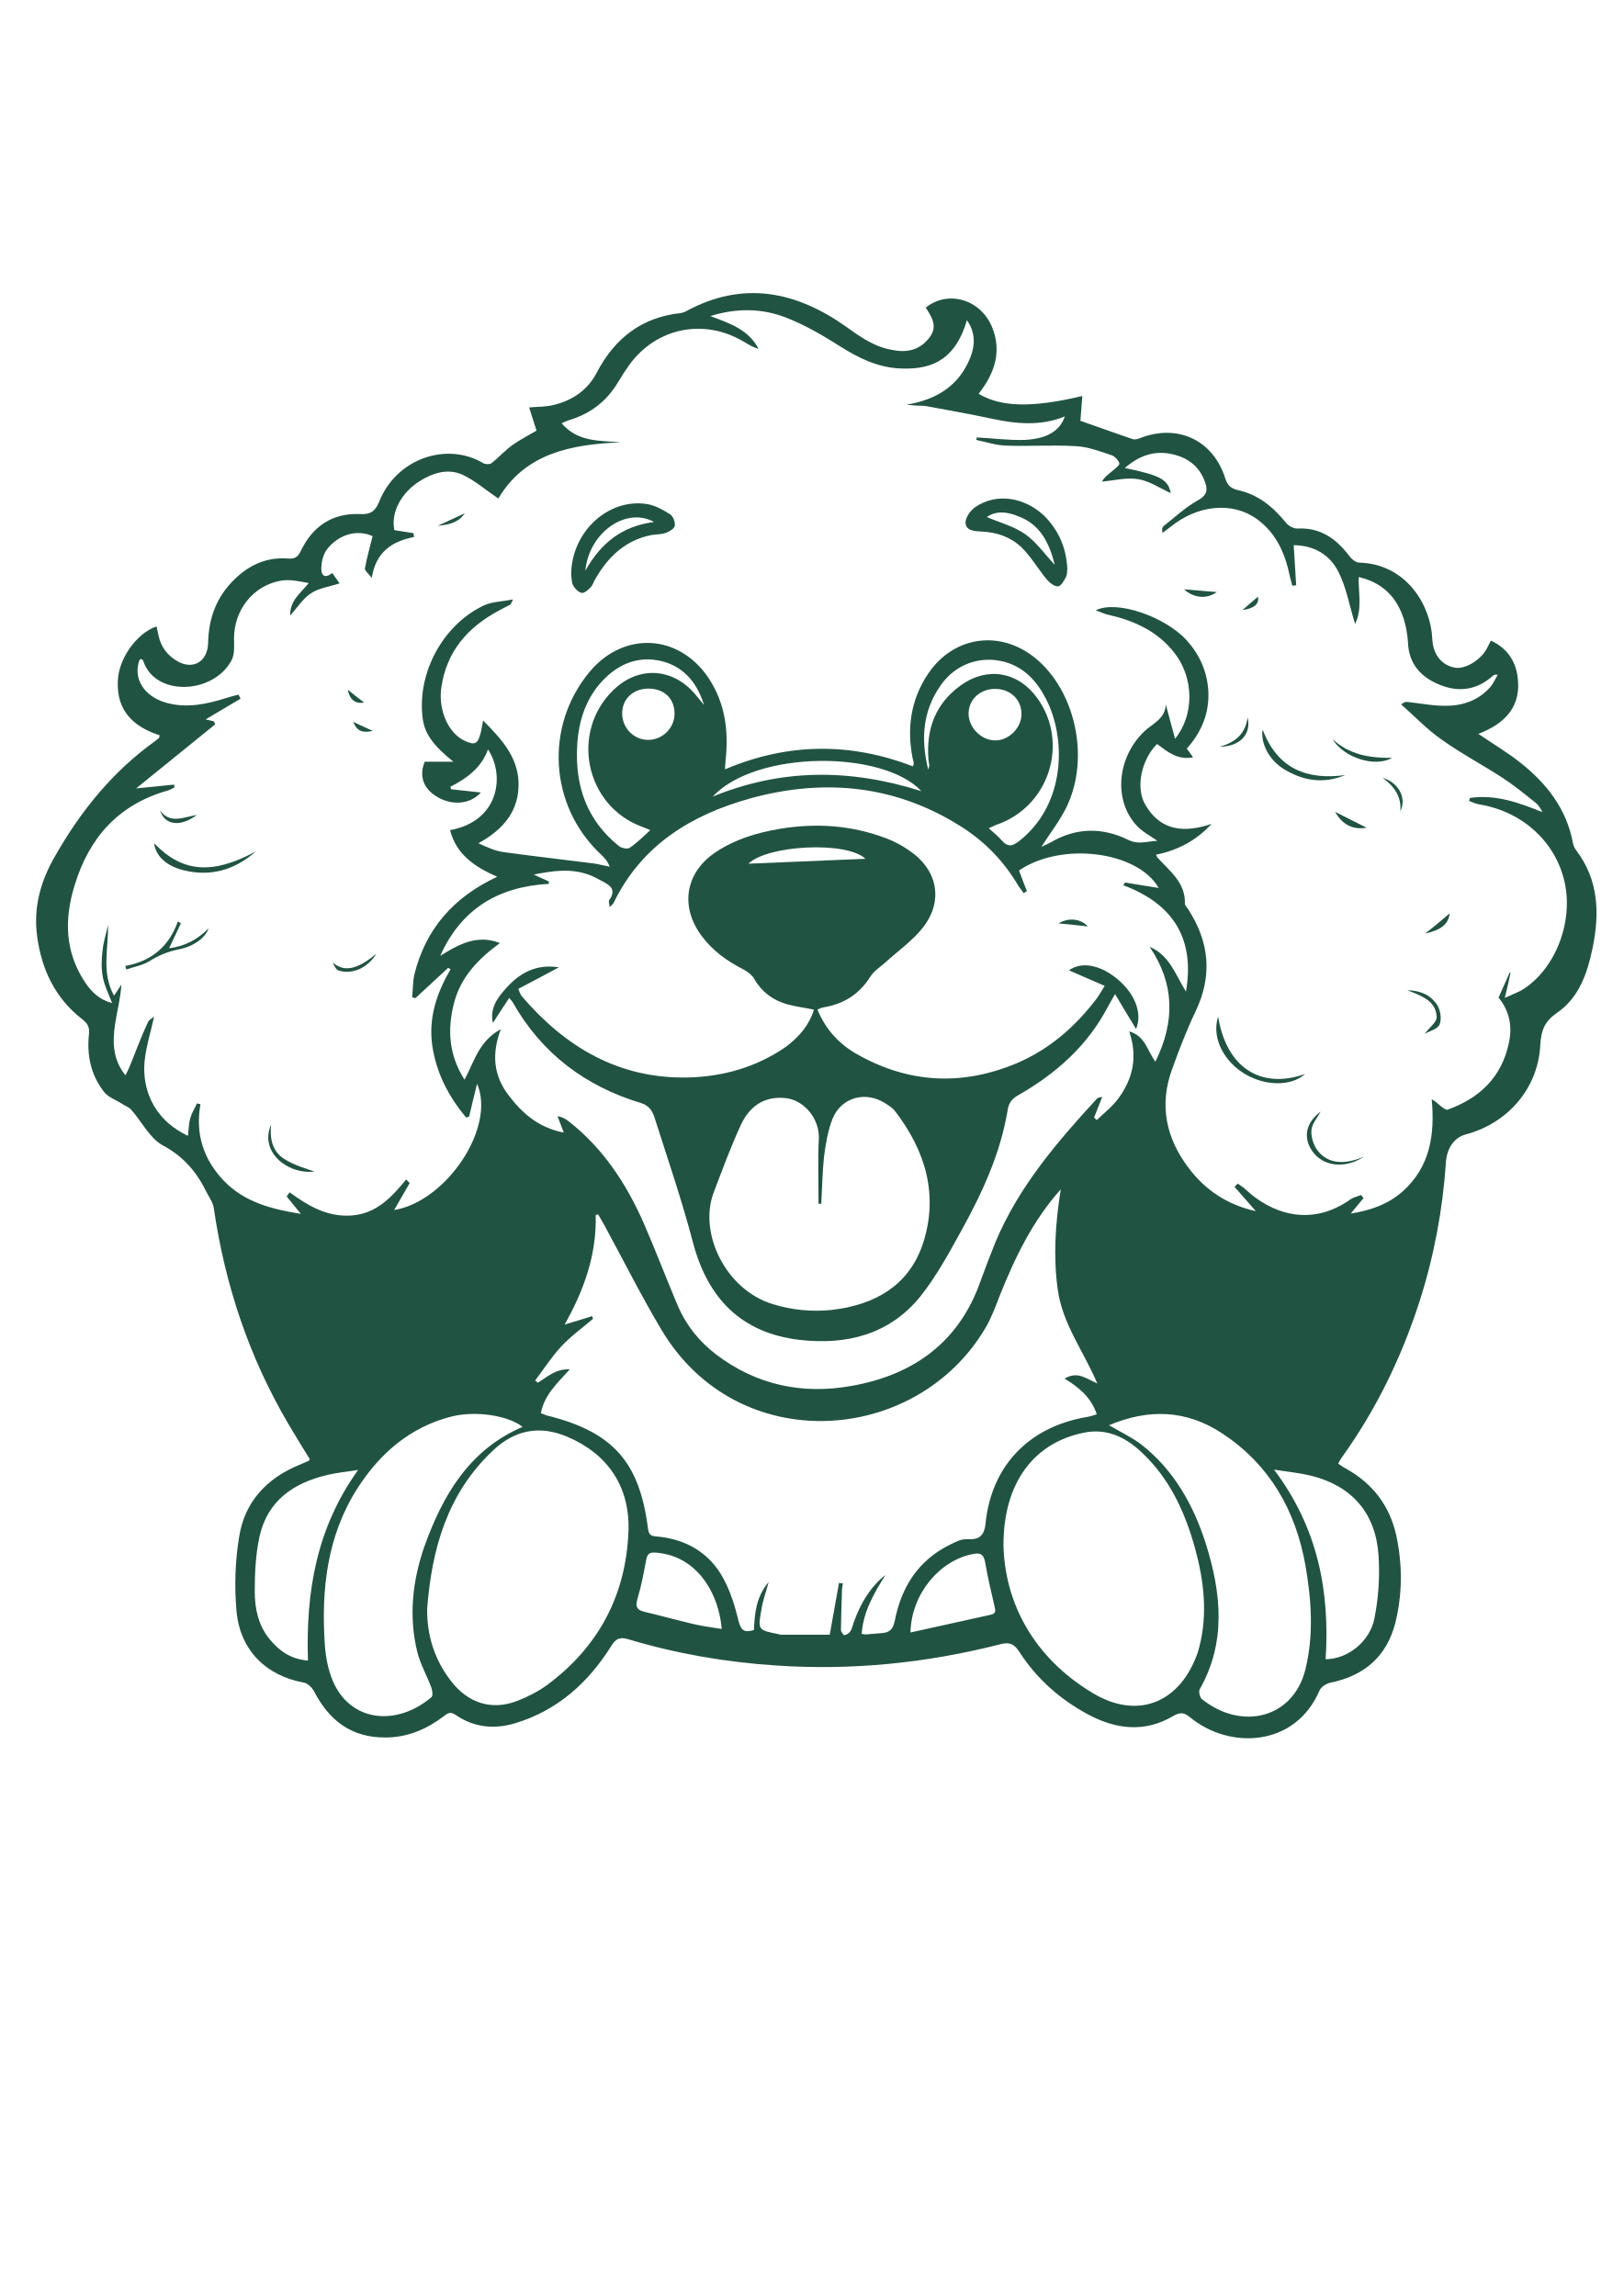
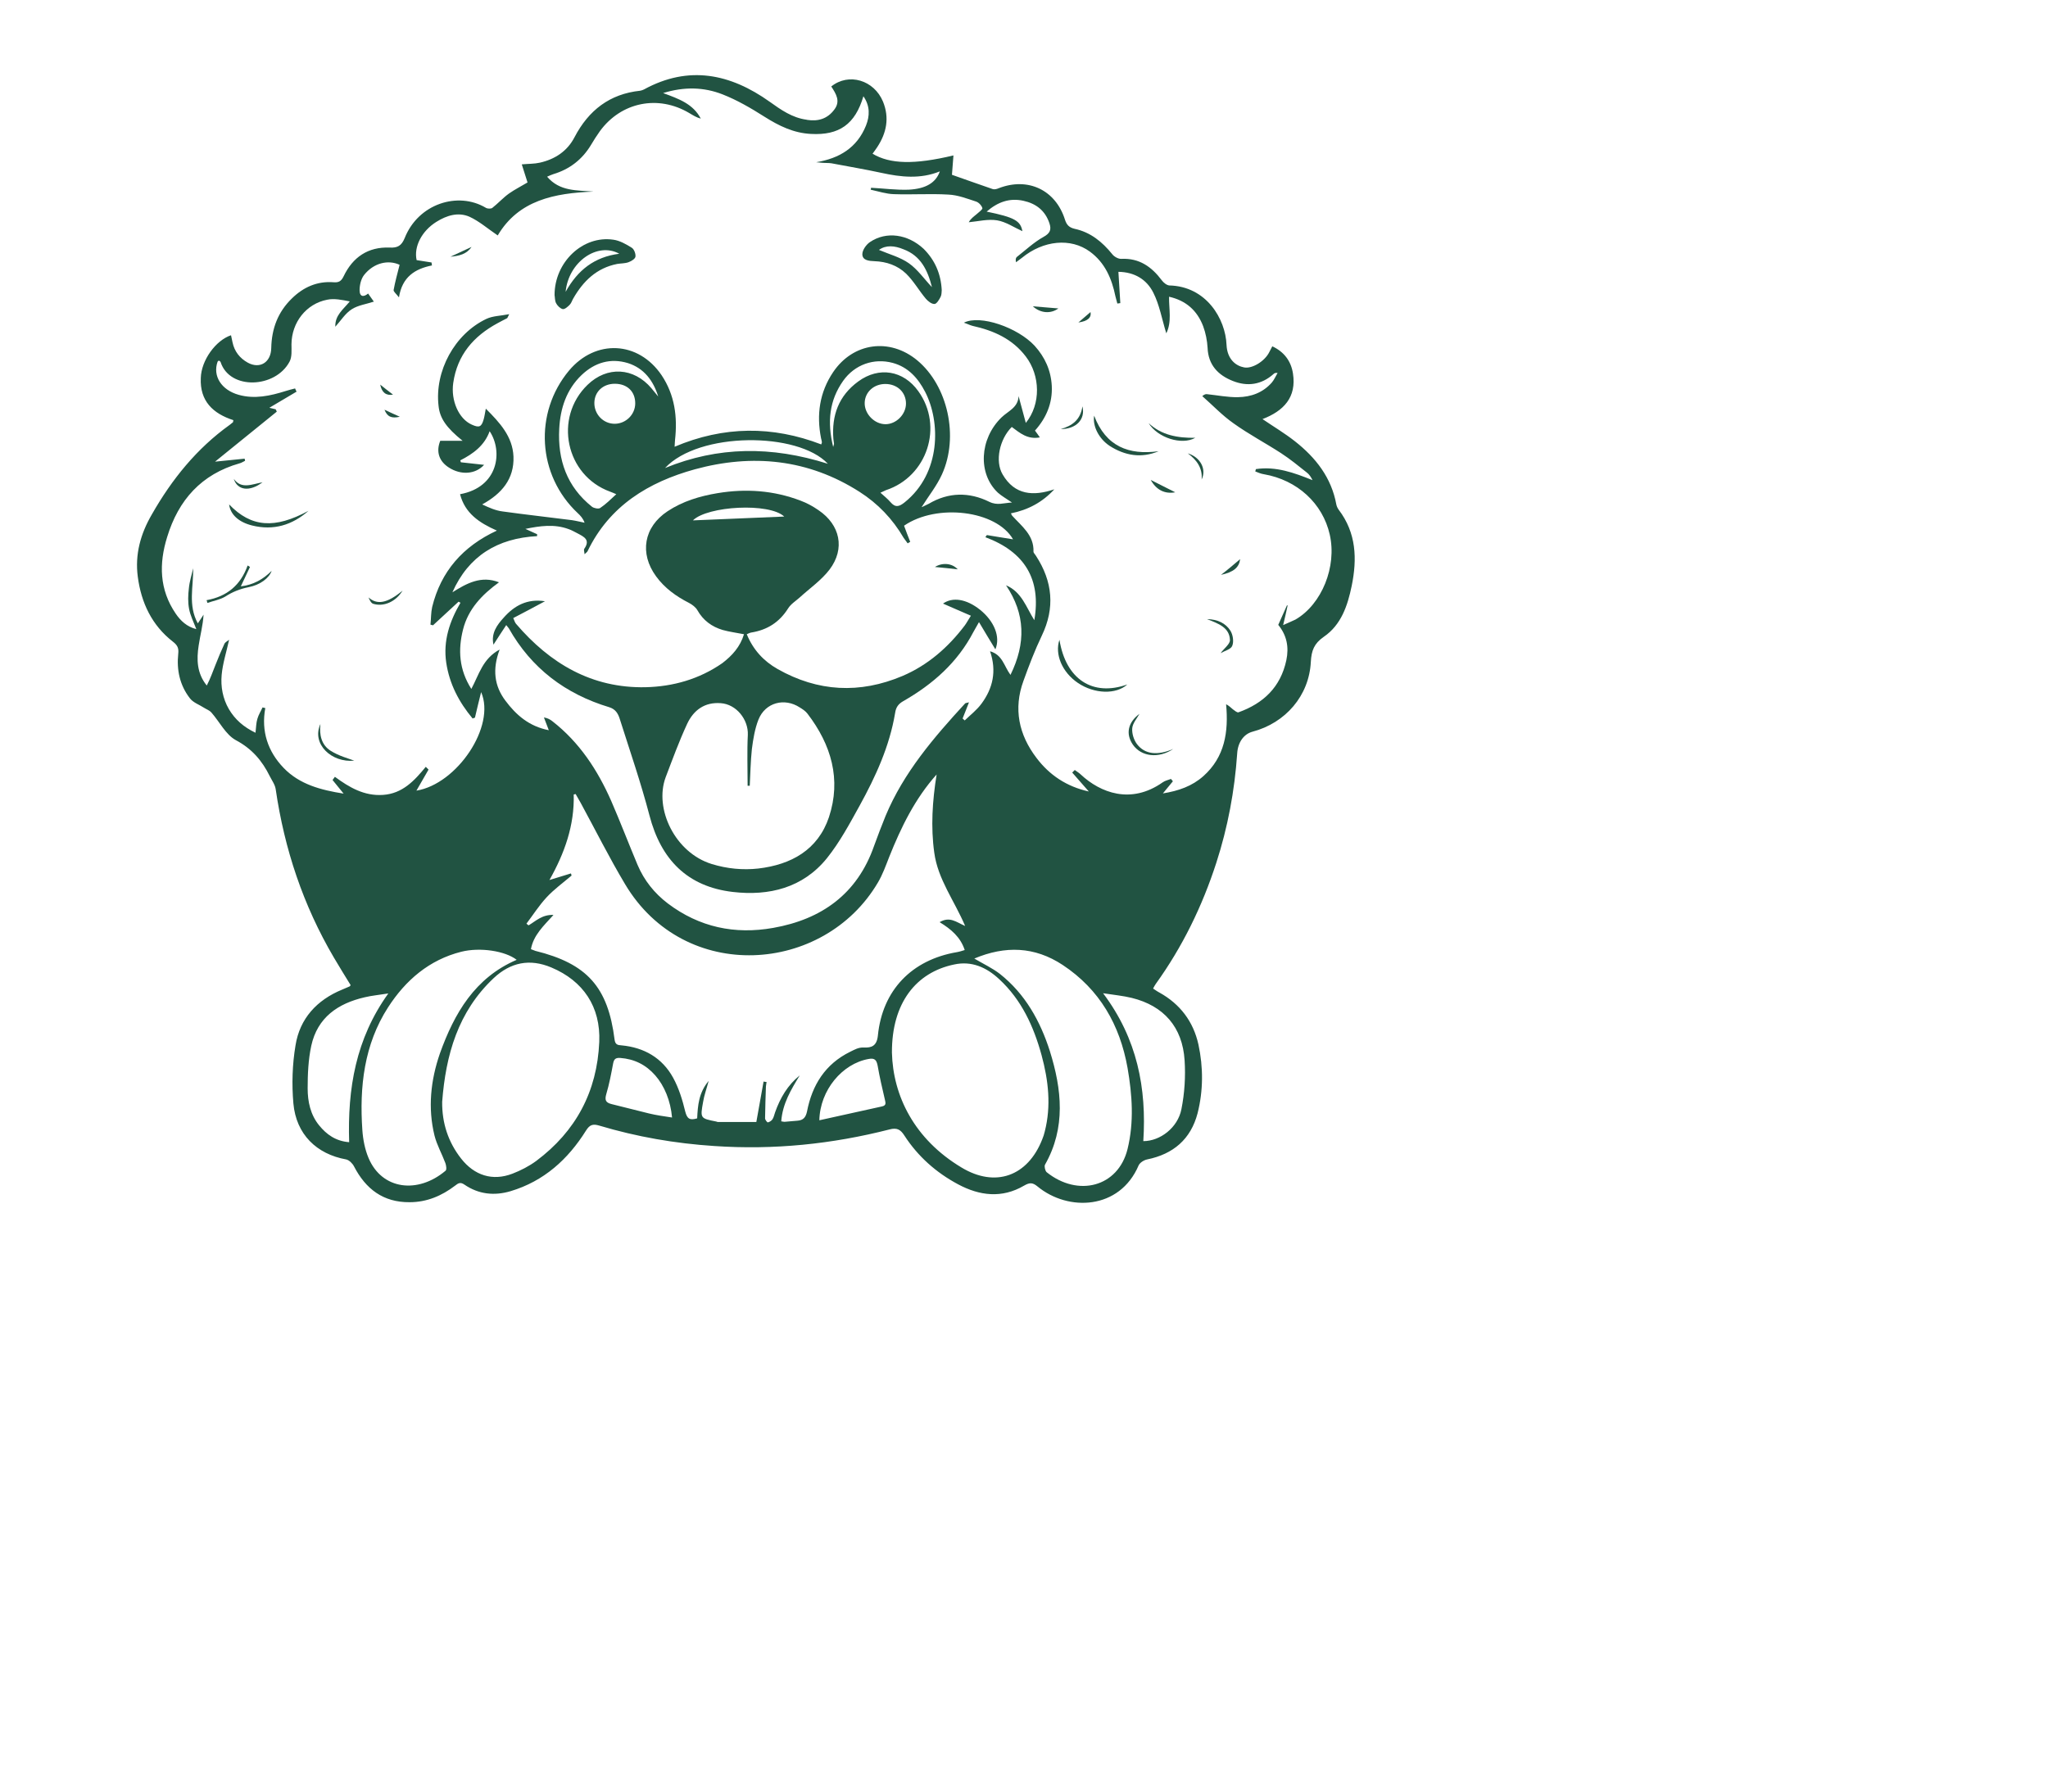
- <svg xmlns="http://www.w3.org/2000/svg" version="1.1" id="Layer_1" x="0px" y="0px" viewBox="0 0 595.3 841.9" style="enable-background:new 0 0 595.3 841.9; fill: #215342;" xml:space="preserve">
+ <svg xmlns="http://www.w3.org/2000/svg" version="1.1" id="Layer_1" x="0px" y="0px" viewBox="0 0 595.3 841.9" style="enable-background:new 0 0 595.3 841.9; fill: #215342;" xml:space="preserve" height="350" width="400" transform="translate(-55, -30)">
  <g>
    <path d="M57.4,229.7c0.2,1.1,0.5,2.2,0.7,3.3c0.9,4.3,3.4,7.5,7.2,9.6c5.7,3.1,10.9-0.2,11-6.9c0.2-9.1,3.1-16.9,9.7-23.3   c5.4-5.3,11.9-8.2,19.6-7.6c2.4,0.2,3.6-0.5,4.7-2.8c4.3-9,11.5-13.9,21.6-13.5c3.7,0.2,5.6-0.8,7.1-4.5c6.4-16.1,25-22,38.1-14.2   c0.8,0.5,2.4,0.5,3,0.1c2.7-2.1,5.1-4.8,7.9-6.8c2.7-1.9,5.7-3.4,8.7-5.2c-0.9-2.8-1.8-5.6-2.7-8.5c3.2-0.3,5.9-0.2,8.5-0.8   c7.1-1.6,12.9-5.4,16.3-12c6.6-12.6,16.5-20.3,30.8-21.8c0.6-0.1,1.2-0.3,1.8-0.6c21-11.5,40.6-7.4,59.1,5.8   c5.3,3.8,10.6,7.5,17.2,8.4c0.1,0,0.3,0.1,0.4,0.1c5.1,0.8,9.5-0.5,12.7-4.8c3.1-4,0.8-7.5-1.4-10.9c8.2-6.6,20.1-3,24.3,7.1   c3.1,7.6,1.7,14.7-2.7,21.4c-0.7,1.1-1.5,2.1-2.2,3.1c8.2,4.9,19.6,5.2,38,0.8c-0.3,3.6-0.5,6.9-0.7,9.1c6.6,2.3,12.9,4.6,19.1,6.7   c0.8,0.3,2,0,2.9-0.4c13.7-5.3,26.7,0.8,31.1,14.8c0.8,2.5,2,3.7,4.6,4.3c7.4,1.6,12.9,6.1,17.6,11.9c0.9,1.2,2.9,2.3,4.3,2.2   c8.4-0.4,14.2,3.7,19,10.1c0.8,1.1,2.3,2.3,3.5,2.4c17.4,0.4,26.4,15.7,26.9,27.9c0.3,6.8,4.4,9.9,8.2,10.6   c3.8,0.8,9.8-2.9,11.9-7.2c0.4-0.8,0.8-1.6,1.4-2.7c5.6,2.6,8.8,7,9.7,12.7c1.8,11.3-4.4,17.7-14.3,21.5   c5.3,3.6,10.5,6.7,15.2,10.4c9.8,7.7,17.2,17.1,19.5,29.8c0.2,0.9,0.6,1.7,1.1,2.4c8.3,10.9,8.7,23.1,6.1,35.8   c-1.9,9.2-4.9,18.3-13.1,23.9c-4.6,3.2-5.8,6.5-6.1,11.8c-0.8,15.9-11.9,28.7-27.4,32.8c-4.1,1.1-6.9,5-7.2,10.3   c-1.2,17.5-4.4,34.6-9.8,51.3c-6.6,20.4-15.9,39.5-28.5,57c-0.4,0.6-0.8,1.3-1.2,2.1c1.1,0.7,2,1.4,3,1.9   c9.7,5.4,15.9,13.6,18.3,24.4c2.3,10.7,2.3,21.6-0.4,32.3c-3.2,12.2-11.4,19.2-23.7,21.7c-1.5,0.3-3.4,1.5-4,2.8   c-8.9,20.9-33.1,21.8-47.5,9.9c-2.3-1.9-3.7-1.9-6.3-0.4c-10.4,6.1-20.9,4.8-31-0.6c-10.3-5.5-18.9-13.1-25.3-23   c-1.8-2.8-3.5-3.7-6.9-2.8c-27,6.9-54.4,9.7-82.3,7.8c-18.4-1.2-36.4-4.3-54.1-9.6c-3-0.9-4.5-0.4-6.2,2.3   c-8.5,13.6-19.8,23.8-35.4,28.5c-7.7,2.3-15.1,1.5-21.8-3.1c-1.9-1.3-2.9-0.6-4.3,0.5c-6.3,4.8-13.3,7.8-21.4,7.8   c-12.4,0.1-20.6-6.2-26.1-16.8c-0.7-1.4-2.3-3-3.7-3.3c-13.9-2.5-23.5-11.8-24.8-26.3c-0.8-9-0.5-18.4,1-27.3   c2-12.6,10-21.3,21.9-26.2c1.2-0.5,2.4-1,3.5-1.5c0.1,0,0.2-0.2,0.5-0.6c-2.6-4.2-5.3-8.6-7.9-13c-14.4-24.5-23.2-50.9-27.3-79   c-0.3-2.2-1.8-4.2-2.8-6.2C72,429.6,67.2,424,59.7,420c-4.8-2.6-7.7-8.7-11.6-13.1c-0.8-0.9-2.2-1.4-3.3-2.1   c-2.3-1.5-5.3-2.5-6.8-4.6c-4.7-6.1-6.2-13.3-5.4-20.8c0.3-2.6-0.3-4-2.5-5.7c-9.9-7.7-14.9-18.3-16.5-30.5   c-1.4-10.5,1.3-20.2,6.6-29.3c9.4-16.5,21.1-31,36.6-42.1c0.5-0.4,1-0.8,1.5-1.2c0.1-0.1,0.1-0.5,0.2-1c-9.6-3.1-15.8-9-15.3-19.8   C43.4,241.5,50.2,232.1,57.4,229.7z M172,409.4c-0.4,0.1-0.8,0.3-1.1,0.4c-6.4-7.7-10.9-16.2-12.4-26.3   c-1.5-10.2,1.6-19.4,6.7-28.1c-0.3-0.2-0.6-0.3-0.9-0.5c-4,3.7-8,7.4-12,11.1c-0.4-0.1-0.8-0.2-1.2-0.3c0.3-2.8,0.2-5.6,0.8-8.3   c4.1-16.7,14.4-28.5,30.4-35.9c-8.4-3.7-15-8.2-17.3-17.1c18.1-3.3,20.2-20.2,13.9-29.6c-2.4,6.7-7.7,10.6-13.8,13.7   c0.1,0.3,0.2,0.6,0.3,0.9c3.6,0.4,7.1,0.8,10.9,1.2c-4.1,4.5-10.9,4.9-16.5,1.3c-4.6-2.9-6.2-7.4-4.1-12.6c3.1,0,6.3,0,10.5,0   c-7.7-6.2-10.7-10.6-11.3-16.4c-1.9-16.3,7.5-33.8,22.5-40.9c3-1.4,6.6-1.4,10.7-2.2c-0.8,1.5-0.8,1.8-1,1.9   c-1.5,0.8-3,1.5-4.4,2.3c-11.3,6.1-19,14.9-20.9,28.1c-1.2,8.3,2.6,16.9,8.7,19.6c3.5,1.6,4.6,1.1,5.6-2.5c0.4-1.4,0.6-2.9,1-5   c6.6,6.6,12.6,13.1,13,22.5c0.4,10.6-5.6,17.5-14.7,22.5c3.2,1.5,6.3,2.9,9.6,3.3c10.8,1.5,21.7,2.7,32.6,4.1   c2,0.3,3.9,0.8,5.9,1.2c-0.7-2-1.9-3.3-3.2-4.5c-19-17.8-20.7-47.1-4.1-67c12.5-14.9,32.6-13.9,43.5,2.2c6.2,9.3,7.5,19.6,6.3,30.4   c-0.1,0.9-0.1,1.9-0.2,3.2c23.1-9.8,46-9.9,68.9-1.1c0.1-0.5,0.3-0.7,0.3-1c-0.1-0.6-0.2-1.3-0.4-1.9c-2.2-11.1-0.7-21.6,5.7-31.1   c9.4-13.9,26.6-16.2,39.5-5.5c14.3,11.9,19.7,35.8,11.6,53.6c-2.5,5.5-6.4,10.3-9.5,15.3c-0.3,0,0,0.1,0.2,0c1.1-0.5,2.1-1,3.1-1.5   c9.3-5.5,19-5.6,28.5-0.9c3.7,1.8,6.7,0.5,10.6,0.3c-2.6-1.8-4.8-3-6.6-4.6c-9.5-8.9-8.7-25.3,1.7-35.4c3.1-3,7.8-4.6,8-10   c1.1,4,2.1,7.9,3.4,12.6c7.2-8.9,6.8-22.3,0-31.2c-6.3-8.3-15.1-12.2-25-14.4c-1.2-0.3-2.3-0.9-4.1-1.5c7.7-3.9,25.3,2.3,33.2,10.8   c4.9,5.4,7.7,11.6,8.1,18.9c0.4,8.1-2.6,15.1-7.9,21c0.8,1.1,1.5,2,2.3,3.2c-5.8,1.1-9.4-2.1-13.2-4.9c-5.7,5.7-8,16-4.3,22.3   c5.7,9.8,14.5,10.3,24.3,7c-5.6,6.1-12.4,9.7-20.4,11.3c0.3,0.6,0.4,0.8,0.5,1c4.5,5,10.4,9.2,10.1,17c0,0.6,0.8,1.3,1.2,2   c7.8,12,9,24.4,2.7,37.5c-3.3,6.9-6,14-8.6,21.2c-4.8,13.1-2.2,25.3,6.1,36.2c6.1,8.1,14.2,13.5,24.6,15.8   c-2.8-3.2-5.3-6.1-7.8-8.9c0.4-0.4,0.8-0.8,1.2-1.2c0.9,0.7,2,1.3,2.8,2.1c9.2,8.6,23.6,14.2,38.5,3.7c1.1-0.8,2.6-1.1,3.9-1.6   c0.3,0.4,0.6,0.7,0.9,1.1c-1.4,1.7-2.9,3.5-4.7,5.7c7.4-1.2,13.7-3.4,19-8.1c10.1-9,11.9-20.8,10.7-33.8c1.4,0.7,2.2,1.6,3.2,2.4   c0.8,0.6,2,1.6,2.6,1.4c11.7-4.2,19.8-11.8,22.5-24.5c1.3-6.2,0.2-11.7-3.8-16.6c1.4-3.1,2.8-6.2,4.1-9.2c0.1,0,0.2,0.1,0.3,0.1   c-0.6,2.8-1.2,5.5-2.1,9.2c2.6-1.2,4.2-1.8,5.8-2.6c12.4-7.2,19.5-24.9,16.1-39.9c-3.3-14.7-15.3-25.7-31-28.4   c-1.4-0.2-2.7-0.8-4-1.3c0.1-0.4,0.2-0.8,0.3-1.1c9.4-1.4,17.9,1.7,26.6,5.2c-0.7-1.4-1.5-2.7-2.7-3.6c-3.9-3.1-7.8-6.3-12.1-9.1   c-7.4-4.8-15.2-8.9-22.3-14c-5.3-3.7-9.8-8.5-14.7-12.8c1.1-0.9,1.7-1,2.3-0.9c4.8,0.5,9.7,1.5,14.5,1.4c6.1-0.1,11.7-2.1,15.9-6.9   c1.1-1.3,1.8-3,2.7-4.5c-1.2-0.1-1.6,0.2-1.9,0.5c-5.7,5.1-12.3,6-19.1,3.3c-6.9-2.7-11.6-7.5-11.9-15.6c-0.2-3.4-0.9-7-2.1-10.2   c-2.8-7.3-8-12-16-13.8c-0.1,5.9,1.4,11.7-1.3,17.2c-2.1-6.8-3.2-13.4-6.1-19.1c-3.1-6.2-8.8-9.7-16.4-9.8c0.3,5.2,0.6,10,0.9,14.7   c-0.5,0.1-0.9,0.1-1.4,0.2c-0.3-1.1-0.6-2.3-0.9-3.4c-1.7-8.3-4.9-15.8-12-21c-9-6.6-21.9-5.3-31.9,2.9c-0.9,0.7-1.9,1.4-2.8,2.1   c-0.3-1.3-0.1-2.1,0.4-2.5c4.1-3.2,8-6.9,12.5-9.4c3.1-1.7,3.8-3.4,2.8-6.4c-2-6-6.3-9.3-12.3-10.6c-6.5-1.4-12,0.6-17.2,5.1   c13.1,2.7,15.9,4.3,16.8,9.2c-3.8-1.7-7.7-4.4-11.9-5.1c-4.3-0.7-8.9,0.5-13.3,0.9c0.9-1.7,2.4-2.7,3.7-3.8c1-0.9,2.8-2.2,2.7-2.8   c-0.3-1.2-1.7-2.7-2.9-3.1c-4.3-1.4-8.6-3.1-13.1-3.3c-8.5-0.5-17,0.1-25.6-0.2c-3.6-0.1-7.2-1.3-10.9-2.1c0.1-0.3,0.2-0.6,0.2-0.9   c5.9,0.3,11.7,1.1,17.6,0.9c8.3-0.4,12.9-3.4,14.7-8.6c-9.1,3.7-18.3,2.7-27.4,0.7c-7.8-1.7-15.7-3-23.5-4.5   c-1.3-0.2-2.6-0.1-3.9-0.2c-1.1-0.1-2.2-0.2-3.3-0.3c10.9-1.8,19.2-6.8,23.4-17.2c1.8-4.5,2-9.2-1.2-13.8   c-3.9,13.2-11.4,18.4-24.6,17.7c-8.2-0.4-15.1-3.8-21.9-8.1c-6.3-4-12.8-7.8-19.7-10.5c-8.7-3.4-17.9-3.7-27.9-0.6   c7.4,2.7,14.1,5.1,17.7,12c-2-0.5-3.7-1.6-5.4-2.6c-14.6-8.7-32-5.2-42,8.5c-1.5,2.1-2.9,4.3-4.2,6.5c-4.1,6.8-10,11.4-17.7,13.7   c-0.9,0.3-1.8,0.7-2.9,1.2c6,7,13.9,6.3,21.8,7c-18.3,0.7-35.2,4-45,20.6c-4.6-3.1-8.7-6.7-13.3-8.8c-5.3-2.3-10.7-0.6-15.5,2.4   c-6.9,4.3-10.7,11.7-9.3,18c2.3,0.4,4.7,0.7,7,1.1c0.1,0.5,0.1,0.9,0.2,1.4c-8,1.6-14,5.4-15.5,15c-1.4-1.8-2.7-2.8-2.5-3.5   c0.7-3.9,1.8-7.8,2.8-11.8c-5.4-2.5-12.2-0.9-16.7,4.8c-1.4,1.8-2.1,4.7-2.1,7.1c0,3.3,2,3.3,4,1.6c1,1.4,2,2.8,2.7,3.8   c-3.6,1.2-7.5,1.7-10.4,3.6c-3,1.9-5,5.2-7.7,8.2c-0.2-5.4,3.7-8.1,6.8-11.9c-3.6-0.7-7.3-1.5-10.6-0.8   c-9.9,1.9-16.7,10.7-16.8,20.9c0,2.8,0.3,6-0.9,8.2c-6.6,12.5-28.1,13.5-32.4,0.2c-0.1-0.3-0.5-0.5-0.8-0.7   c-0.3,0.2-0.5,0.3-0.6,0.5c-2.4,6.7,1.7,13.3,9.9,15.6c7.5,2.1,14.8,0.5,22.1-1.8c1.5-0.5,2.9-0.8,4.4-1.2c0.2,0.5,0.4,1,0.7,1.5   c-4.5,2.7-9,5.3-13.5,8c-0.2-0.2-0.3-0.5-0.5-0.7c1.4,0.3,2.8,0.7,4.2,1c0.2,0.4,0.3,0.7,0.5,1.1c-9.5,7.7-18.9,15.3-29,23.5   c5.4-0.5,9.6-1,13.9-1.4c0.1,0.3,0.1,0.7,0.2,1c-0.9,0.4-1.7,1-2.6,1.2c-17.9,5.1-28.7,17.2-34,34.6c-3.9,12.5-3.7,24.7,4,36   c2.3,3.4,5.3,6.2,9.7,7.3c-1.3-3.4-2.8-6.3-3.4-9.5c-0.6-3.1-0.5-6.5-0.1-9.7c0.3-3.2,1.3-6.2,2-9.4c0.2,8.7-2.5,17.3,2.2,25.9   c1.2-1.7,1.9-2.9,2.7-4.1c-0.3,5.1-1.6,9.7-2.3,14.5c-1,6.5-0.9,13,3.8,18.8c1.7-3.2,2.8-6.5,4.1-9.7c1.3-3.3,2.7-6.7,4.2-9.9   c0.3-0.7,1.3-1.2,2.2-1.9c-1.3,5.9-3,11.1-3.5,16.5c-0.5,5.5,0.5,11.1,3.4,16.1c2.9,4.9,6.9,8.4,12.5,11.1c0.3-2.6,0.3-4.7,0.9-6.6   c0.5-1.8,1.6-3.5,2.4-5.3c0.4,0.1,0.9,0.2,1.3,0.3c-2,10.9,1.2,20.4,8.6,28.1c7.5,7.8,17.5,10.4,28.2,12.1c-2-2.4-3.6-4.4-5.2-6.4   c0.4-0.5,0.7-1,1.1-1.5c6.8,5,13.8,9.1,22.6,8.5c9.1-0.6,14.7-6.6,20.1-13.2c0.4,0.4,0.9,0.9,1.3,1.3c-1.9,3.3-3.8,6.6-5.7,9.9   c19.1-3.1,37.4-30.3,30.4-46.3C173.8,401.7,172.9,405.6,172,409.4z M376.5,326.8c-0.4,0.2-0.8,0.4-1.2,0.7   c-0.6-0.9-1.3-1.7-1.9-2.6c-5.2-8.9-12.1-16.1-20.7-21.6c-24.1-15.4-50.3-18-77.4-10.6c-21.7,6-40.1,17.1-50.4,38.5   c-0.2,0.4-0.7,0.7-1.4,1.4c-0.1-1.2-0.5-2.1-0.1-2.6c2.9-4.2-0.2-5.6-3.2-7.2c-1.4-0.7-2.7-1.5-4.2-2c-6.7-2.5-13.5-1.5-20.3-0.1   c1.8,0.8,3.7,1.7,5.5,2.5c0,0.3,0,0.6,0,0.9c-18.6,1-32.2,9.3-39.8,26.4c6.7-4.2,13.5-8,21.9-4.7c-8,5.8-14.5,12.6-16.9,22.2   c-2.4,9.5-1.9,18.8,3.9,27.9c3.6-6.7,5.3-14.2,13.3-18.5c-3.5,9.3-2.5,17.1,2.7,24c5,6.7,11.1,12.1,20.4,13.9   c-0.9-2.4-1.6-4.2-2.3-6c1.8,0.3,3,1,4,1.8c12.7,9.9,21.2,22.9,27.6,37.4c4.3,9.9,8.2,20.1,12.4,30.1c3.1,7.3,7.9,13.3,14.2,18.1   c14.8,11.2,31.5,14.7,49.5,11.5c22.7-4,39.5-15.9,47.4-38.5c1.7-4.7,3.5-9.4,5.4-14.1c8.5-20.4,22.7-36.9,37.4-52.9   c0.2-0.2,0.7-0.2,1.8-0.5c-1.1,2.9-2.1,5.3-3,7.6c0.3,0.3,0.7,0.6,1,0.9c2.7-2.6,5.7-4.9,7.9-7.9c5.3-7.2,7.2-15.2,4-24.6   c5.9,1.7,6.5,6.9,9.6,11.1c7.3-14.9,7-28.6-2.1-42.1c7.4,3.1,9.5,10.4,13.3,16.4c3.3-19.2-4.5-32.1-23-39c0.2-0.3,0.5-0.7,0.7-1   c4,0.7,8.1,1.3,12.3,2c-7.8-13.6-35.8-17-51.2-6.4C374.5,321.7,375.5,324.3,376.5,326.8z M388.9,436.1   c-10.2,11.4-16.7,24.8-22.3,38.8c-1.6,4.1-3.1,8.3-5.3,12c-25.3,43-90.8,47.8-118.8,0.7c-7.4-12.4-13.9-25.4-20.8-38.1   c-0.8-1.4-1.6-2.8-2.4-4.2c-0.3,0.1-0.6,0.1-0.9,0.2c0.4,14.5-4.3,27.6-11.4,40.2c3.7-1.1,6.9-2.1,10.1-3.1c0.1,0.3,0.2,0.7,0.3,1   c-4,3.4-8.3,6.5-11.8,10.3c-3.5,3.8-6.3,8.2-9.4,12.3c0.3,0.3,0.7,0.6,1,0.8c3.4-2,6.3-5.1,11.7-4.9c-4.7,5.2-9.4,9.5-10.6,16.1   c0.9,0.3,1.5,0.6,2.1,0.8c24.3,6,34.1,17,37.2,41.7c0.3,2.3,1.4,2.6,3.3,2.7c10.6,1,19.1,5.9,24.2,15.2c2.7,4.9,4.4,10.5,5.7,15.9   c0.9,3.5,2.2,4.2,5.6,3.2c0.3-6,0.7-12,5.4-17.6c-1,3.8-2.1,6.7-2.6,9.8c-1.4,7.8-1.4,7.8,6.2,9.3c0.3,0.1,0.5,0.2,0.7,0.2   c6.2,0,12.5,0,18.1,0c1.2-6.6,2.3-12.8,3.4-19c0.5,0.1,0.9,0.2,1.4,0.2c-0.1,0.7-0.2,1.4-0.3,2.1c-0.2,5-0.3,10-0.4,15   c0,0.7,1,1.9,1.3,1.9c0.8-0.2,1.8-0.8,2.2-1.5c0.6-0.9,0.8-2.1,1.2-3.2c2.4-6.8,5.9-12.8,11.6-17.4c-4.1,6.7-8.1,13.3-8.7,21.6   c0.9,0.1,1.4,0.3,1.8,0.2c1.9-0.1,3.9-0.4,5.8-0.5c2.7-0.2,3.9-1.5,4.5-4.3c2.4-12.4,8.5-22.3,20.3-28.1c2.1-1,3.8-2.1,6.4-2   c3.6,0.2,6.1-0.7,6.6-5.6c2.1-21.3,15.9-35.6,37.1-39.2c1.2-0.2,2.4-0.6,3.7-1c-2-6.1-6.4-9.8-11.8-13.1c4.8-2.8,7.7-0.1,12,1.8   c-5.1-12-12.8-21.9-14.5-34.4C386.1,460.8,386.9,448.5,388.9,436.1z M367.9,566.8c0.5,20.3,10.5,40.7,32.7,54   c15.9,9.6,31.1,4.1,37.9-13.2c0.5-1.2,0.9-2.4,1.2-3.7c3.1-12.1,1.7-24.1-1.5-35.9c-3.7-13.5-9.4-26-19.9-35.7   c-6-5.6-13-8.7-21.2-6.9C379.3,529.1,367.8,543.4,367.9,566.8z M156.6,589.9c-0.1,10,2.8,18.9,8.9,26.7c6.2,7.9,14.7,10.7,24.1,7.1   c3.9-1.5,7.8-3.5,11.2-6c18.6-13.9,28.6-32.6,29.6-55.9c0.7-16.5-7.5-28.7-22.5-35c-10.2-4.3-19.2-2.4-27.1,5   C164,547.6,158.3,567.9,156.6,589.9z M406.6,522.6c4.4,2.6,8.5,4.5,12,7.2c11.9,9.4,19,22.2,23.5,36.3c5.6,17.9,7.6,36-2.3,53.4   c-0.4,0.8,0.1,2.9,0.8,3.5c14.7,11.8,33.6,7,38-10.9c3.1-12.7,2.2-25.4,0-38.1c-3.6-20.2-13.1-36.9-30.5-48.4   C434.9,516.9,421.1,516.5,406.6,522.6z M191.6,523.2c-5.4-4.2-17.2-6-26-3.8c-15.1,3.8-26.2,13.4-34.4,26.1   c-11.3,17.5-13.5,37.4-12.1,57.7c0.3,4.4,1.2,9.1,2.9,13.1c6.3,15,23.2,17,36.2,6c0.6-0.5,0.3-2.5-0.1-3.6c-1.6-4.3-4-8.5-5.1-12.9   c-3.2-13-1.8-26,2.5-38.5C162.3,548.3,172,531.6,191.6,523.2z M486,608.4c7.9,0,16.2-6.3,17.9-15c1.5-7.5,2-15.4,1.5-23   c-1-15.6-9.8-25.6-24.8-29.3c-4.1-1-8.3-1.4-13.5-2.2C483.2,560.3,487.6,583.6,486,608.4z M131.3,539c-4.3,0.7-7.8,1-11.1,1.8   c-12.6,2.9-22.2,9.5-25.1,22.8c-1.4,6.5-1.7,13.3-1.7,20c0,6.2,1.3,12.4,5.4,17.4c3.5,4.3,7.8,7.4,14.1,7.9   C112.1,583.7,116,560.3,131.3,539z M238.4,304.4c-1.2-0.5-2-0.9-2.9-1.2c-20.9-7.6-26.6-34.7-10.6-50.2c9.2-8.9,21.7-8.2,30,1.6   c1.1,1.3,2.1,2.6,3.2,3.9c-2.3-7.5-6.7-13.3-14.2-15.7c-8.2-2.5-15.6-0.3-21.8,5.6c-7.1,6.8-10,15.6-10.5,25.2   c-0.8,14.7,3.6,27.3,15.4,36.7c0.9,0.7,3,1.1,3.8,0.6C233.5,309.1,235.8,306.8,238.4,304.4z M333.8,598.6   c10.1-2.2,19.8-4.4,29.4-6.5c2.4-0.5,1.6-2,1.3-3.6c-1.2-5.1-2.4-10.3-3.3-15.5c-0.5-2.6-1.3-3.8-4.3-3.2   C344.6,572,334.1,584.4,333.8,598.6z M264.6,597.3c-0.7-7.9-3.6-14.9-7.9-19.8c-4.4-5-9.8-7.7-16.5-8.2c-2.1-0.1-2.9,0.5-3.3,2.7   c-0.9,4.8-1.8,9.6-3.2,14.3c-0.8,2.8-0.3,4,2.5,4.7c5.9,1.4,11.7,3,17.6,4.4C257.1,596.2,260.6,596.7,264.6,597.3z M362.5,303.7   c1.8,1.6,3.4,2.9,4.7,4.4c2.3,2.7,4.1,2.2,6.7,0.1c17.1-13.7,16.9-37.8,9.6-51.9c-3.3-6.4-7.9-11.6-15.2-13.6   c-8.9-2.4-17.9,0.8-23.3,8.4c-6.5,9.2-7.6,19.3-4.7,31.1c0.3-1.2,0.4-1.3,0.4-1.4c-0.1-0.8-0.2-1.5-0.3-2.3   c-0.9-11.1,2.5-20.4,11.7-27.1c9.7-7.1,21.2-5.2,28.2,4.6c11.9,16.5,4.2,40.1-15.2,46.5C364.6,302.7,363.8,303.1,362.5,303.7z    M261.3,292.1c24.9-10.2,50-10.4,76.5-2C323.7,275,277.2,275,261.3,292.1z M364.8,252.6c-5.4,0-9.6,3.8-9.7,8.9   c-0.1,5.2,4.6,10,9.8,10c5,0,9.6-4.6,9.6-9.7C374.5,256.5,370.4,252.6,364.8,252.6z M237.7,252.5c-5.5,0-9.5,3.7-9.6,8.9   c-0.1,5.5,4.3,10,9.7,9.9c5.2-0.1,9.5-4.4,9.5-9.6C247.3,256.1,243.5,252.5,237.7,252.5z" />
    <path d="M209.4,210.8c0-15.5,13.3-28.1,27.6-26c3,0.4,6,2.1,8.7,3.8c1.1,0.7,1.9,2.9,1.7,4.2c-0.2,1.1-2,2.1-3.3,2.6   c-1.7,0.6-3.6,0.5-5.3,0.8c-9.6,1.9-15.9,8-20.6,16.2c-0.6,1-0.9,2.2-1.7,3c-0.9,0.9-2.3,2.2-3.3,2c-1.2-0.3-2.5-1.6-3.1-2.8   C209.5,213.4,209.6,211.9,209.4,210.8z M214.6,209.3c5.7-10.3,13.6-16.4,25.2-17.9C229.5,185.7,215.9,195.3,214.6,209.3z" />
    <path d="M391.3,208.5c-0.1,0.8,0,2.1-0.5,3.1c-0.7,1.4-1.9,3.4-2.9,3.4c-1.3,0.1-3.1-1.3-4.1-2.5c-3.2-3.8-5.7-8.3-9.3-11.8   c-4-3.8-9.1-5.6-14.8-5.8c-2.4-0.1-5.7-0.3-5.7-3.3c0-1.9,1.8-4.5,3.6-5.7c7.7-5.2,17.8-3.7,25.2,3.2   C388.1,194.4,390.9,200.8,391.3,208.5z M361.8,189.6c4.7,2,10,3.4,14.1,6.3c4.1,2.9,7.1,7.3,10.8,11.2c-2-8-5.3-14.8-13.4-17.8   C369.2,187.6,365.1,187.2,361.8,189.6z" />
    <path d="M93.8,312.2c-7.6,6.7-16.4,9.4-26.5,6.9c-6.4-1.6-10.2-5.2-10.8-9.9C66.9,320,77.9,320.8,93.8,312.2z" />
    <path d="M446.6,372.8c3,18.6,15.6,26.8,31.9,21c-5.3,4.8-15.5,4.5-23.2-0.7C447.9,388.1,444.3,379.7,446.6,372.8z" />
    <path d="M462.9,267.5c5.5,14.5,16.3,18.6,30.3,16.7c-8.1,3.4-15.8,2.1-23-2.5C465.2,278.4,462.1,272.5,462.9,267.5z" />
    <path d="M45.9,354.2c9.5-1.7,16-7,19.3-16.3c0.4,0.2,0.7,0.4,1.1,0.7c-1.4,2.9-2.7,5.8-4.3,9.1c5.9-0.7,10.5-3.3,14.5-7.3   c-1.2,3.4-5.3,6.6-10.9,7.7c-4,0.8-7.5,2.2-10.9,4.4c-2.5,1.5-5.6,2-8.4,3C46.2,355,46.1,354.6,45.9,354.2z" />
    <path d="M500.1,424.1c-6.9,4.6-15,3.7-19-2c-3.5-5.1-2.3-10.5,3.1-14.5c-1.2,2.2-3.2,4.4-3.4,6.8c-0.2,2.4,0.7,5.4,2.2,7.4   C486.7,426.7,492.7,427.3,500.1,424.1z" />
    <path d="M522.3,379.1c1.7-2.3,4.5-4.3,4.4-6.2c-0.2-5.8-5.3-7.7-10.8-9.8c5.2,0.1,8.8,2,11,5.4c1.2,1.9,1.7,5.1,0.9,7.1   C527.2,377.3,524.2,378,522.3,379.1z" />
    <path d="M488.5,271c6.1,5.7,13.6,7,21.9,6.9C504.1,281.5,492.7,277.9,488.5,271z" />
    <path d="M115.3,429.6c-10.6,1.1-20.2-7.8-15.9-17.2c-0.6,5.1,0.5,9.8,4.7,12.5C108,427.4,112.6,428.6,115.3,429.6z" />
    <path d="M138,349.7c-3.2,5.3-8.9,7.7-13.8,6.2c-1-0.3-1.7-1.8-2.2-3C126,356.5,130.8,355.7,138,349.7z" />
    <path d="M447.2,273.8c5.3-1.5,9.3-4.3,10.2-10.7C458.9,269.3,454.4,273.8,447.2,273.8z" />
    <path d="M501,303.5c-4.9,0.9-8.9-1.1-11.5-5.8C493.1,299.5,497.3,301.6,501,303.5z" />
    <path d="M506.9,285.2c5.9,1.8,8.9,7.4,6.5,12.3C513.9,292.1,511.1,288.3,506.9,285.2z" />
    <path d="M58.7,297.2c3.6,5,8.5,2.5,13.5,1.6C66.1,303.4,60.4,302.6,58.7,297.2z" />
    <path d="M434.1,216.1c3.7,0.3,8.2,0.7,12,1C442.4,219.8,437.6,219.3,434.1,216.1z" />
    <path d="M531.5,334.9c-0.5,3.9-3,6.1-9,7.4C525.5,340,528.7,337.3,531.5,334.9z" />
    <path d="M160.5,192.8c3.7-1.7,6.7-3.1,9.9-4.6C168.1,191.6,164.7,192.4,160.5,192.8z" />
    <path d="M133.5,257.6c-3.2,0.6-5.3-1-6-4.7C129.2,254.3,131.4,256,133.5,257.6z" />
    <path d="M129.5,264.7c2.4,1.1,5.3,2.5,7.2,3.3C132.8,268.9,130.8,268,129.5,264.7z" />
    <path d="M455.5,223.7c2-1.7,3.9-3.4,5.7-4.9C461.7,221.4,459.9,223.1,455.5,223.7z" />
    <path d="M298.4,370.2c-3.5-0.7-6.8-1.1-10-2c-5.1-1.5-9.2-4.5-11.9-9.3c-0.8-1.4-2.4-2.6-3.9-3.4c-6.1-3.1-11.5-7-15.5-12.5   c-7.9-10.8-5.8-23.2,5.4-30.6c7.1-4.7,15.1-7.1,23.5-8.5c13.3-2.2,26.3-1.3,38.9,3.5c3,1.1,5.9,2.7,8.5,4.5   c10.2,6.9,12.6,18.1,5.2,27.9c-3.8,5-9.3,8.8-14,13.1c-1.9,1.7-4.2,3.1-5.5,5.2c-4.1,6.5-9.8,10.1-17.3,11.3   c-0.6,0.1-1.2,0.4-2.1,0.8c3,7.3,7.9,12.6,14.4,16.3c19,10.8,38.7,11.8,58.8,3.3c11.9-5.1,21.4-13.4,29.2-23.7   c0.9-1.2,1.6-2.6,2.9-4.6c-4.7-2-8.9-3.9-13.1-5.7c4.5-3.2,11-2.2,17.4,2.9c6.6,5.3,9.7,12.7,7.2,18.6c-2.6-4.3-5-8.2-7.7-12.8   c-1.1,2-1.9,3.3-2.6,4.6c-7.5,14.4-19.1,24.6-32.9,32.5c-2.3,1.3-3.5,2.8-3.9,5.6c-2.6,15.6-9.1,29.8-16.7,43.6   c-4.7,8.5-9.3,17.1-15.3,24.6c-11.3,14-27.2,17.9-44.3,15.9c-21.3-2.5-33.7-15.2-39.1-35.9c-4-15.3-9.2-30.4-14-45.5   c-0.8-2.5-2-4.5-4.9-5.4c-20.6-6.2-36.6-18.3-47.2-37.1c-0.2-0.3-0.5-0.6-1.2-1.5c-2.1,3.2-4.1,6.2-6,9.2   c-1.2-5.4,1.7-9.3,4.9-12.8c4.9-5.5,10.9-8.9,19.3-7.6c-5.2,2.8-9.9,5.3-14.9,7.9c0.6,1.4,0.8,2.1,1.3,2.7   c16,18.7,35.6,30.3,60.8,29.8c13-0.3,25.3-3.8,36.1-11.3C292.9,380.2,296.6,376.1,298.4,370.2z M301.1,441.4c-0.3,0-0.7,0-1,0   c0-8-0.3-16,0.1-23.9c0.3-7.2-5.4-14.4-12.7-14.9c-7.6-0.6-12.8,3.3-15.8,9.7c-3.8,8.2-6.9,16.7-10.1,25.1   c-5.5,14.8,4.4,35.5,21.7,40.8c7.2,2.2,14.5,2.9,21.8,2.1c15.4-1.8,28-8.7,33.2-24.1c5.9-17.8,1.1-34.1-10.1-48.7   c-0.9-1.2-2.3-2.1-3.6-2.9c-7.2-4.7-16.2-2.3-19.4,5.7c-1.7,4.3-2.5,9.2-3.1,13.9C301.5,429.9,301.4,435.7,301.1,441.4z    M274.4,316.7c14.1-0.6,28.6-1.2,42.9-1.8C310.3,308.3,281.3,309.9,274.4,316.7z" />
    <path d="M398.8,339.7c-3.5-0.4-7.3-0.8-10.7-1.1C391.6,336.4,396.2,336.8,398.8,339.7z" />
  </g>
</svg>
